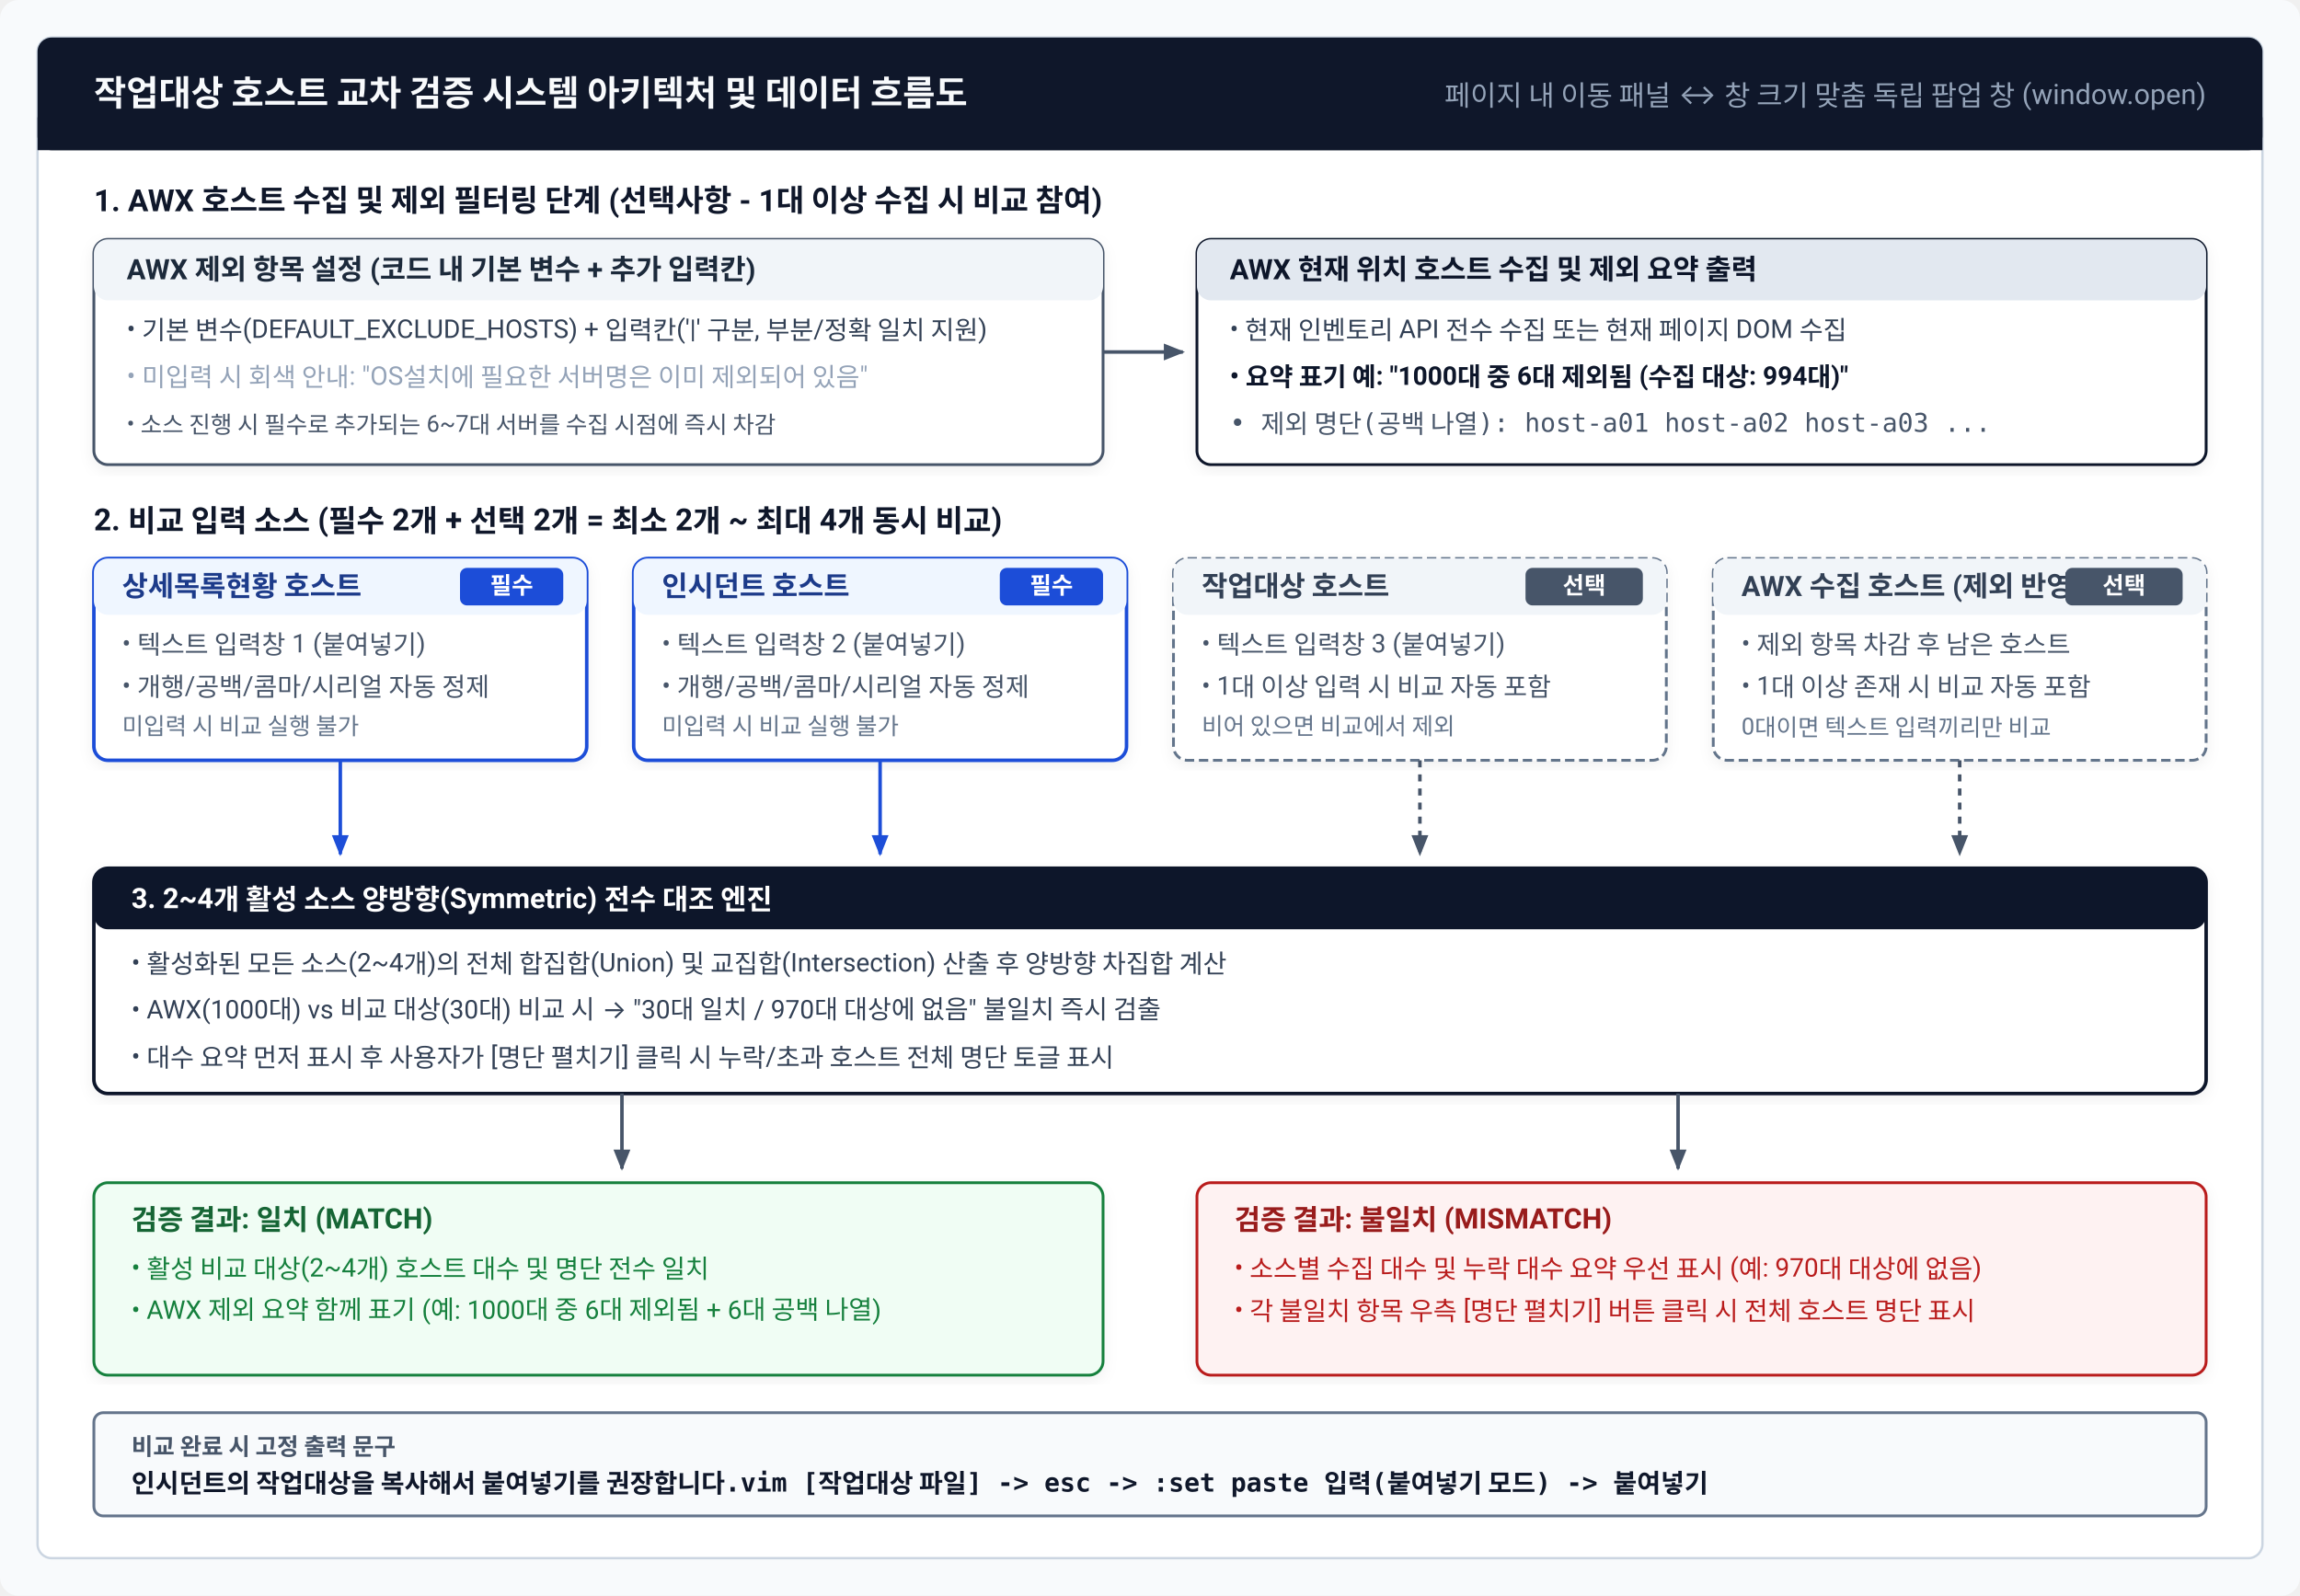
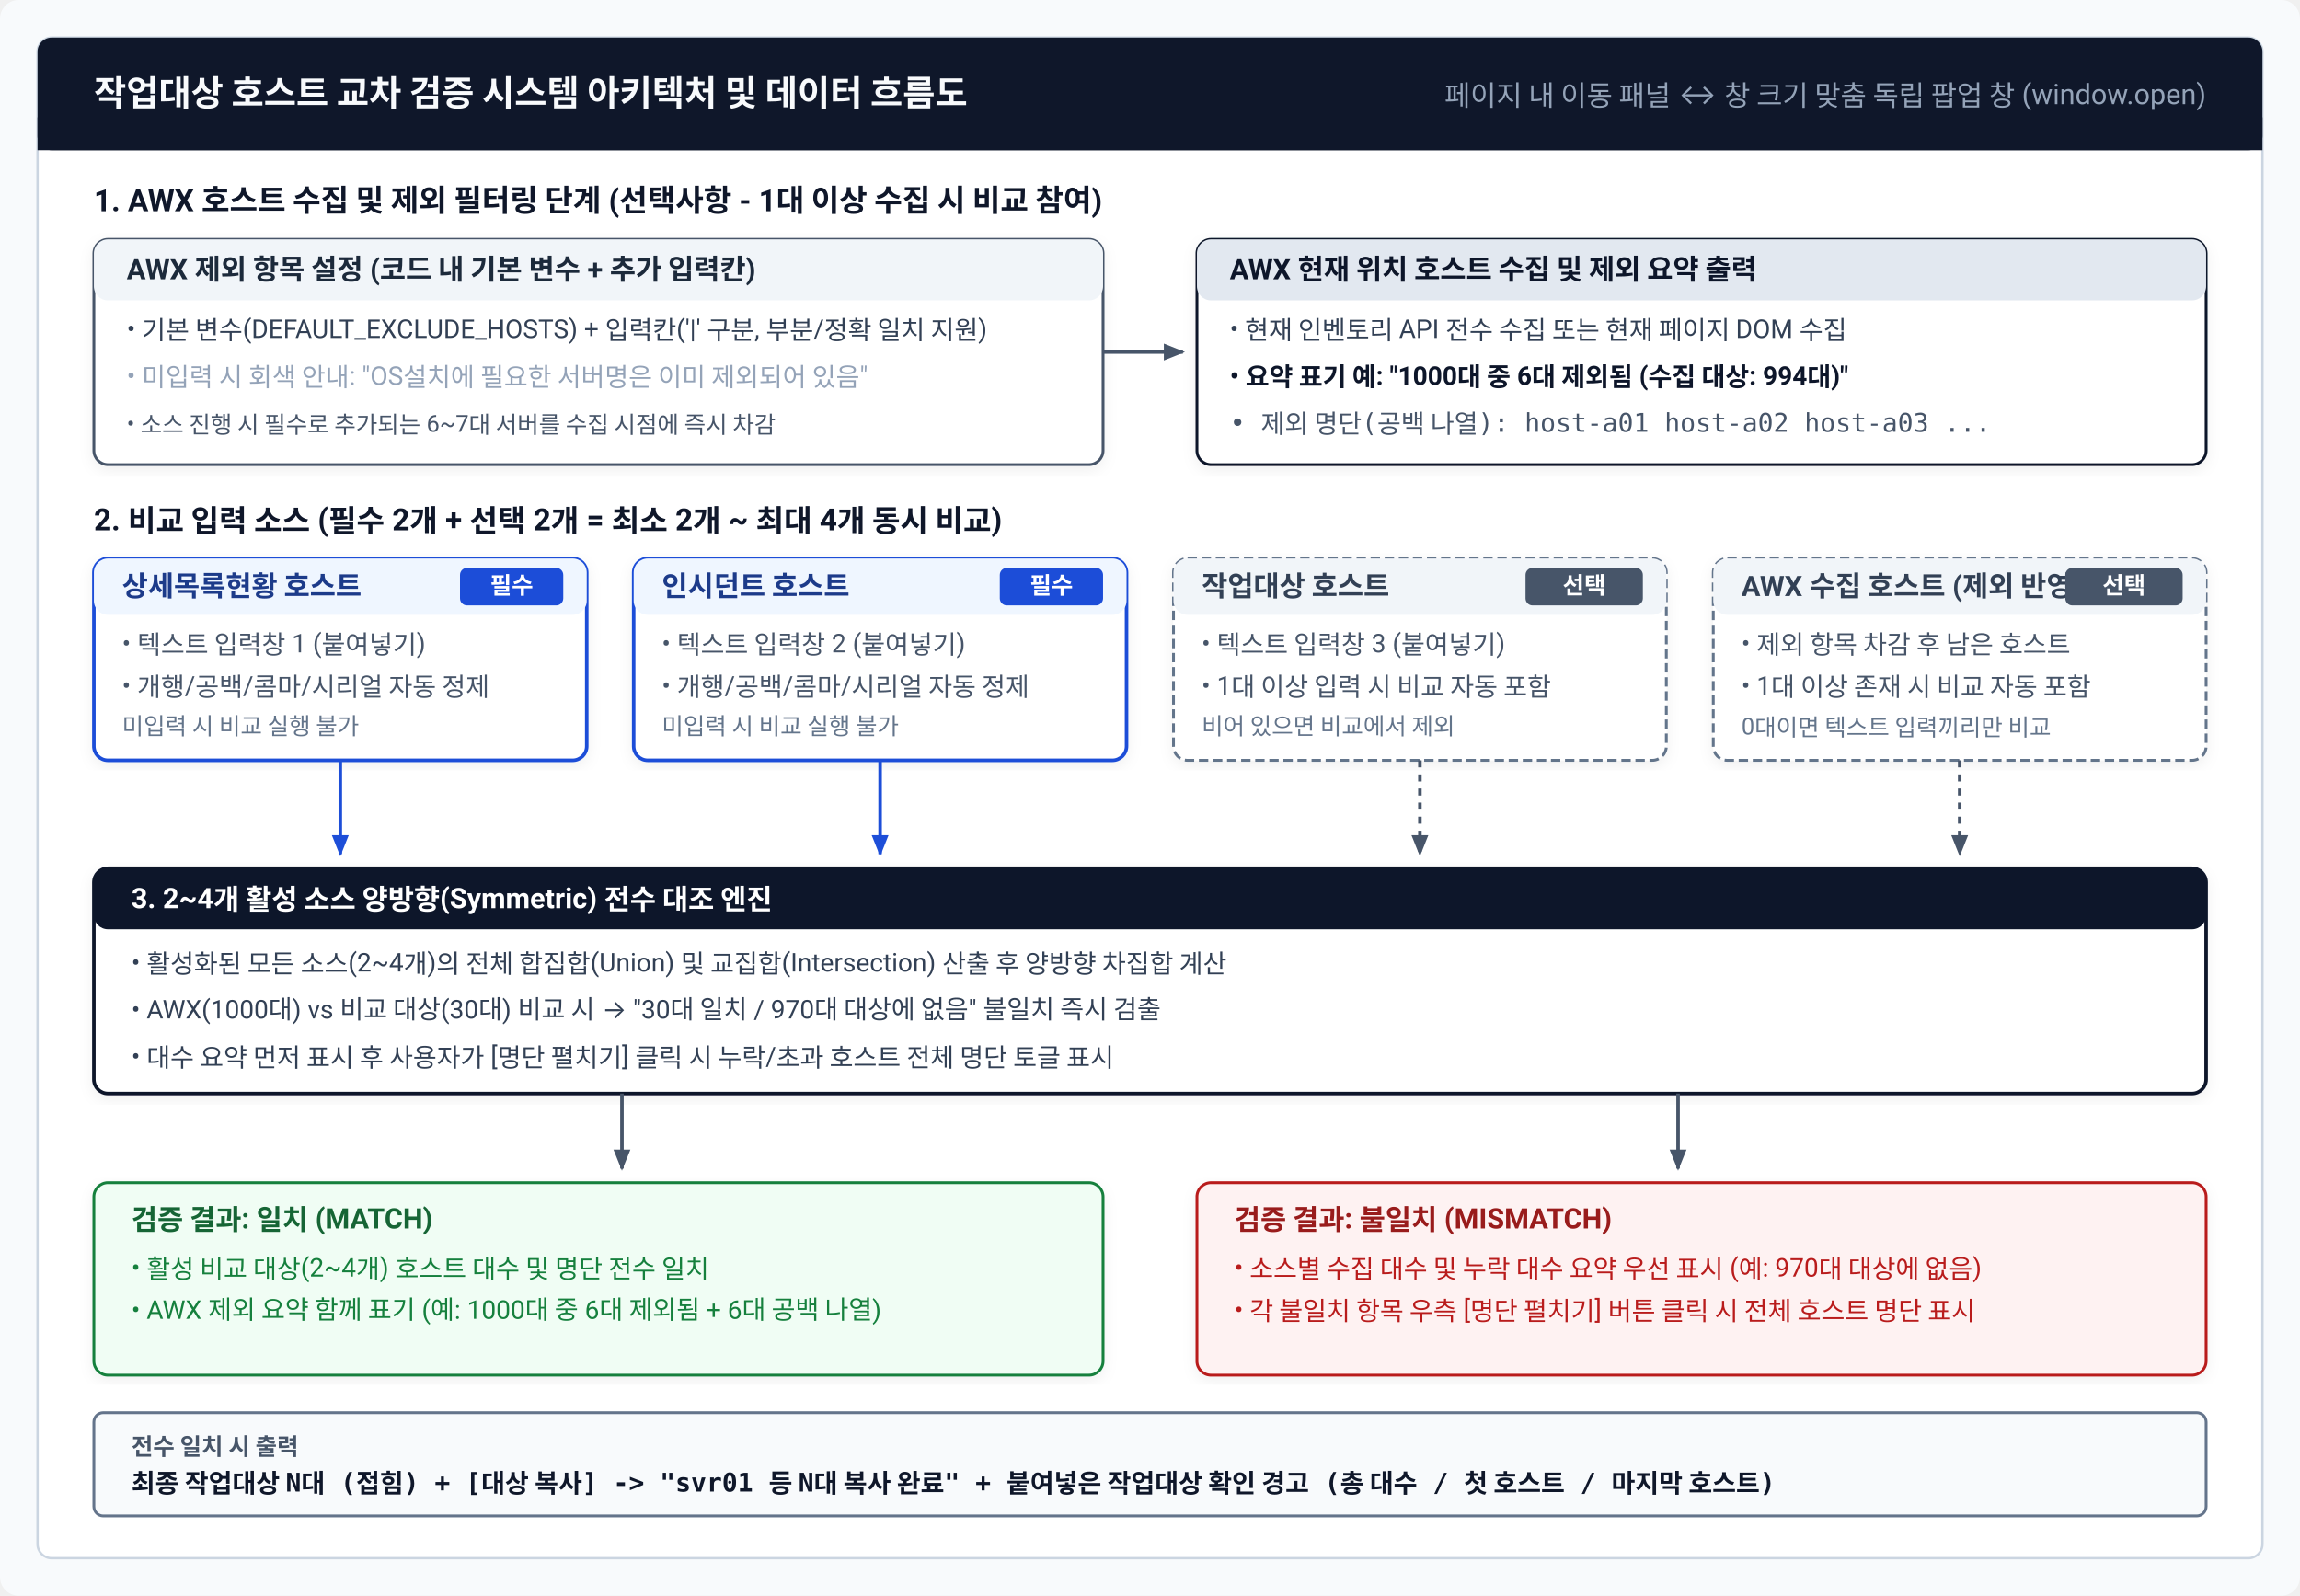
<svg xmlns="http://www.w3.org/2000/svg" viewBox="0 0 980 680" width="100%" height="100%" font-family="-apple-system, BlinkMacSystemFont, 'Pretendard', 'Segoe UI', Roboto, sans-serif">
  <defs>
    <marker id="arrow" viewBox="0 0 10 10" refX="9" refY="5" markerWidth="6" markerHeight="6" orient="auto-start-reverse">
      <path d="M 0 1 L 10 5 L 0 9 z" fill="#475569" />
    </marker>
    <marker id="arrow-blue" viewBox="0 0 10 10" refX="9" refY="5" markerWidth="6" markerHeight="6" orient="auto-start-reverse">
      <path d="M 0 1 L 10 5 L 0 9 z" fill="#1d4ed8" />
    </marker>
    <filter id="shadow" x="-5%" y="-5%" width="110%" height="110%">
      <feDropShadow dx="0" dy="2" stdDeviation="3" flood-color="#0f172a" flood-opacity="0.06" />
    </filter>
  </defs>
  <rect width="980" height="680" fill="#f8fafc" rx="8" />
  <rect x="16" y="16" width="948" height="648" fill="#ffffff" stroke="#cbd5e1" stroke-width="1" rx="6" />
  <rect x="16" y="16" width="948" height="48" fill="#0f172a" rx="6" />
  <rect x="16" y="50" width="948" height="14" fill="#0f172a" />
  <text x="40" y="45" fill="#f8fafc" font-size="15" font-weight="700">작업대상 호스트 교차 검증 시스템 아키텍처 및 데이터 흐름도</text>
  <text x="940" y="45" fill="#94a3b8" font-size="12" text-anchor="end">페이지 내 이동 패널 ↔ 창 크기 맞춤 독립 팝업 창 (window.open)</text>
  <text x="40" y="90" fill="#0f172a" font-size="13" font-weight="700">1. AWX 호스트 수집 및 제외 필터링 단계 (선택사항 - 1대 이상 수집 시 비교 참여)</text>
  <g filter="url(#shadow)">
    <rect x="40" y="102" width="430" height="96" fill="#ffffff" stroke="#475569" stroke-width="1.2" rx="6" />
    <rect x="40" y="102" width="430" height="26" fill="#f1f5f9" rx="6" />
    <text x="54" y="119" fill="#1e293b" font-size="12" font-weight="700">AWX 제외 항목 설정 (코드 내 기본 변수 + 추가 입력칸)</text>
    <text x="54" y="144" fill="#334155" font-size="11">• 기본 변수(DEFAULT_EXCLUDE_HOSTS) + 입력칸('|' 구분, 부분/정확 일치 지원)</text>
    <text x="54" y="164" fill="#94a3b8" font-size="11">• 미입력 시 회색 안내: "OS설치에 필요한 서버명은 이미 제외되어 있음"</text>
    <text x="54" y="184" fill="#475569" font-size="10">• 소스 진행 시 필수로 추가되는 6~7대 서버를 수집 시점에 즉시 차감</text>
  </g>
  <line x1="470" y1="150" x2="504" y2="150" stroke="#475569" stroke-width="1.5" marker-end="url(#arrow)" />
  <g filter="url(#shadow)">
    <rect x="510" y="102" width="430" height="96" fill="#ffffff" stroke="#0f172a" stroke-width="1.2" rx="6" />
    <rect x="510" y="102" width="430" height="26" fill="#e2e8f0" rx="6" />
    <text x="524" y="119" fill="#0f172a" font-size="12" font-weight="700">AWX 현재 위치 호스트 수집 및 제외 요약 출력</text>
    <text x="524" y="144" fill="#334155" font-size="11">• 현재 인벤토리 API 전수 수집 또는 현재 페이지 DOM 수집</text>
    <text x="524" y="164" fill="#0f172a" font-size="11" font-weight="600">• 요약 표기 예: "1000대 중 6대 제외됨 (수집 대상: 994대)"</text>
    <text x="524" y="184" fill="#475569" font-size="11" font-family="Consolas, monospace">• 제외 명단(공백 나열): host-a01 host-a02 host-a03 ...</text>
  </g>
  <text x="40" y="226" fill="#0f172a" font-size="13" font-weight="700">2. 비교 입력 소스 (필수 2개 + 선택 2개 = 최소 2개 ~ 최대 4개 동시 비교)</text>
  <g filter="url(#shadow)">
    <rect x="40" y="238" width="210" height="86" fill="#ffffff" stroke="#1d4ed8" stroke-width="1.5" rx="6" />
    <rect x="40" y="238" width="210" height="24" fill="#eff6ff" rx="6" />
    <text x="52" y="254" fill="#1e3a8a" font-size="12" font-weight="700">상세목록현황 호스트</text>
    <rect x="196" y="242" width="44" height="16" fill="#1d4ed8" rx="3" />
    <text x="218" y="253" fill="#ffffff" font-size="10" font-weight="600" text-anchor="middle">필수</text>
    <text x="52" y="278" fill="#475569" font-size="11">• 텍스트 입력창 1 (붙여넣기)</text>
    <text x="52" y="296" fill="#475569" font-size="11">• 개행/공백/콤마/시리얼 자동 정제</text>
    <text x="52" y="313" fill="#64748b" font-size="10">미입력 시 비교 실행 불가</text>
  </g>
  <g filter="url(#shadow)">
    <rect x="270" y="238" width="210" height="86" fill="#ffffff" stroke="#1d4ed8" stroke-width="1.5" rx="6" />
    <rect x="270" y="238" width="210" height="24" fill="#eff6ff" rx="6" />
    <text x="282" y="254" fill="#1e3a8a" font-size="12" font-weight="700">인시던트 호스트</text>
    <rect x="426" y="242" width="44" height="16" fill="#1d4ed8" rx="3" />
    <text x="448" y="253" fill="#ffffff" font-size="10" font-weight="600" text-anchor="middle">필수</text>
    <text x="282" y="278" fill="#475569" font-size="11">• 텍스트 입력창 2 (붙여넣기)</text>
    <text x="282" y="296" fill="#475569" font-size="11">• 개행/공백/콤마/시리얼 자동 정제</text>
    <text x="282" y="313" fill="#64748b" font-size="10">미입력 시 비교 실행 불가</text>
  </g>
  <g filter="url(#shadow)">
    <rect x="500" y="238" width="210" height="86" fill="#ffffff" stroke="#64748b" stroke-width="1.2" stroke-dasharray="4,2" rx="6" />
    <rect x="500" y="238" width="210" height="24" fill="#f1f5f9" rx="6" />
    <text x="512" y="254" fill="#334155" font-size="12" font-weight="700">작업대상 호스트</text>
    <rect x="650" y="242" width="50" height="16" fill="#475569" rx="3" />
    <text x="675" y="253" fill="#ffffff" font-size="10" font-weight="600" text-anchor="middle">선택</text>
    <text x="512" y="278" fill="#475569" font-size="11">• 텍스트 입력창 3 (붙여넣기)</text>
    <text x="512" y="296" fill="#475569" font-size="11">• 1대 이상 입력 시 비교 자동 포함</text>
    <text x="512" y="313" fill="#64748b" font-size="10">비어 있으면 비교에서 제외</text>
  </g>
  <g filter="url(#shadow)">
    <rect x="730" y="238" width="210" height="86" fill="#ffffff" stroke="#64748b" stroke-width="1.2" stroke-dasharray="4,2" rx="6" />
    <rect x="730" y="238" width="210" height="24" fill="#f1f5f9" rx="6" />
    <text x="742" y="254" fill="#334155" font-size="12" font-weight="700">AWX 수집 호스트 (제외 반영)</text>
    <rect x="880" y="242" width="50" height="16" fill="#475569" rx="3" />
    <text x="905" y="253" fill="#ffffff" font-size="10" font-weight="600" text-anchor="middle">선택</text>
    <text x="742" y="278" fill="#475569" font-size="11">• 제외 항목 차감 후 남은 호스트</text>
    <text x="742" y="296" fill="#475569" font-size="11">• 1대 이상 존재 시 비교 자동 포함</text>
    <text x="742" y="313" fill="#64748b" font-size="10">0대이면 텍스트 입력끼리만 비교</text>
  </g>
  <line x1="145" y1="324" x2="145" y2="364" stroke="#1d4ed8" stroke-width="1.5" marker-end="url(#arrow-blue)" />
  <line x1="375" y1="324" x2="375" y2="364" stroke="#1d4ed8" stroke-width="1.5" marker-end="url(#arrow-blue)" />
  <line x1="605" y1="324" x2="605" y2="364" stroke="#475569" stroke-width="1.5" stroke-dasharray="3,3" marker-end="url(#arrow)" />
  <line x1="835" y1="324" x2="835" y2="364" stroke="#475569" stroke-width="1.5" stroke-dasharray="3,3" marker-end="url(#arrow)" />
  <g filter="url(#shadow)">
    <rect x="40" y="370" width="900" height="96" fill="#ffffff" stroke="#0f172a" stroke-width="1.5" rx="6" />
    <rect x="40" y="370" width="900" height="26" fill="#0f172a" rx="6" />
    <text x="56" y="387" fill="#ffffff" font-size="12" font-weight="700">3. 2~4개 활성 소스 양방향(Symmetric) 전수 대조 엔진</text>
    <text x="56" y="414" fill="#334155" font-size="11">• 활성화된 모든 소스(2~4개)의 전체 합집합(Union) 및 교집합(Intersection) 산출 후 양방향 차집합 계산</text>
    <text x="56" y="434" fill="#334155" font-size="11">• AWX(1000대) vs 비교 대상(30대) 비교 시 → "30대 일치 / 970대 대상에 없음" 불일치 즉시 검출</text>
    <text x="56" y="454" fill="#334155" font-size="11">• 대수 요약 먼저 표시 후 사용자가 [명단 펼치기] 클릭 시 누락/초과 호스트 전체 명단 토글 표시</text>
  </g>
  <line x1="265" y1="466" x2="265" y2="498" stroke="#475569" stroke-width="1.5" marker-end="url(#arrow)" />
  <line x1="715" y1="466" x2="715" y2="498" stroke="#475569" stroke-width="1.5" marker-end="url(#arrow)" />
  <g filter="url(#shadow)">
    <rect x="40" y="504" width="430" height="82" fill="#f0fdf4" stroke="#15803d" stroke-width="1.2" rx="6" />
    <text x="56" y="524" fill="#166534" font-size="12" font-weight="700">검증 결과: 일치 (MATCH)</text>
    <text x="56" y="544" fill="#15803d" font-size="11">• 활성 비교 대상(2~4개) 호스트 대수 및 명단 전수 일치</text>
    <text x="56" y="562" fill="#15803d" font-size="11">• AWX 제외 요약 함께 표기 (예: 1000대 중 6대 제외됨 + 6대 공백 나열)</text>
  </g>
  <g filter="url(#shadow)">
    <rect x="510" y="504" width="430" height="82" fill="#fef2f2" stroke="#b91c1c" stroke-width="1.2" rx="6" />
    <text x="526" y="524" fill="#991b1b" font-size="12" font-weight="700">검증 결과: 불일치 (MISMATCH)</text>
    <text x="526" y="544" fill="#b91c1c" font-size="11">• 소스별 수집 대수 및 누락 대수 요약 우선 표시 (예: 970대 대상에 없음)</text>
    <text x="526" y="562" fill="#b91c1c" font-size="11">• 각 불일치 항목 우측 [명단 펼치기] 버튼 클릭 시 전체 호스트 명단 표시</text>
  </g>
  <rect x="40" y="602" width="900" height="44" fill="#f8fafc" stroke="#64748b" stroke-width="1.2" rx="4" />
-   <text x="56" y="620" fill="#475569" font-size="10" font-weight="700">비교 완료 시 고정 출력 문구</text>
+   <text x="56" y="620" fill="#475569" font-size="10" font-weight="700">전수 일치 시 출력</text>
  <text x="56" y="636" fill="#0f172a" font-size="11" font-weight="600" font-family="Consolas, monospace">
-     인시던트의 작업대상을 복사해서 붙여넣기를 권장합니다.vim [작업대상 파일] -&gt; esc -&gt; :set paste 입력(붙여넣기 모드) -&gt; 붙여넣기
+     최종 작업대상 N대 (접힘) + [대상 복사] -&gt; "svr01 등 N대 복사 완료" + 붙여넣은 작업대상 확인 경고 (총 대수 / 첫 호스트 / 마지막 호스트)
  </text>
</svg>
